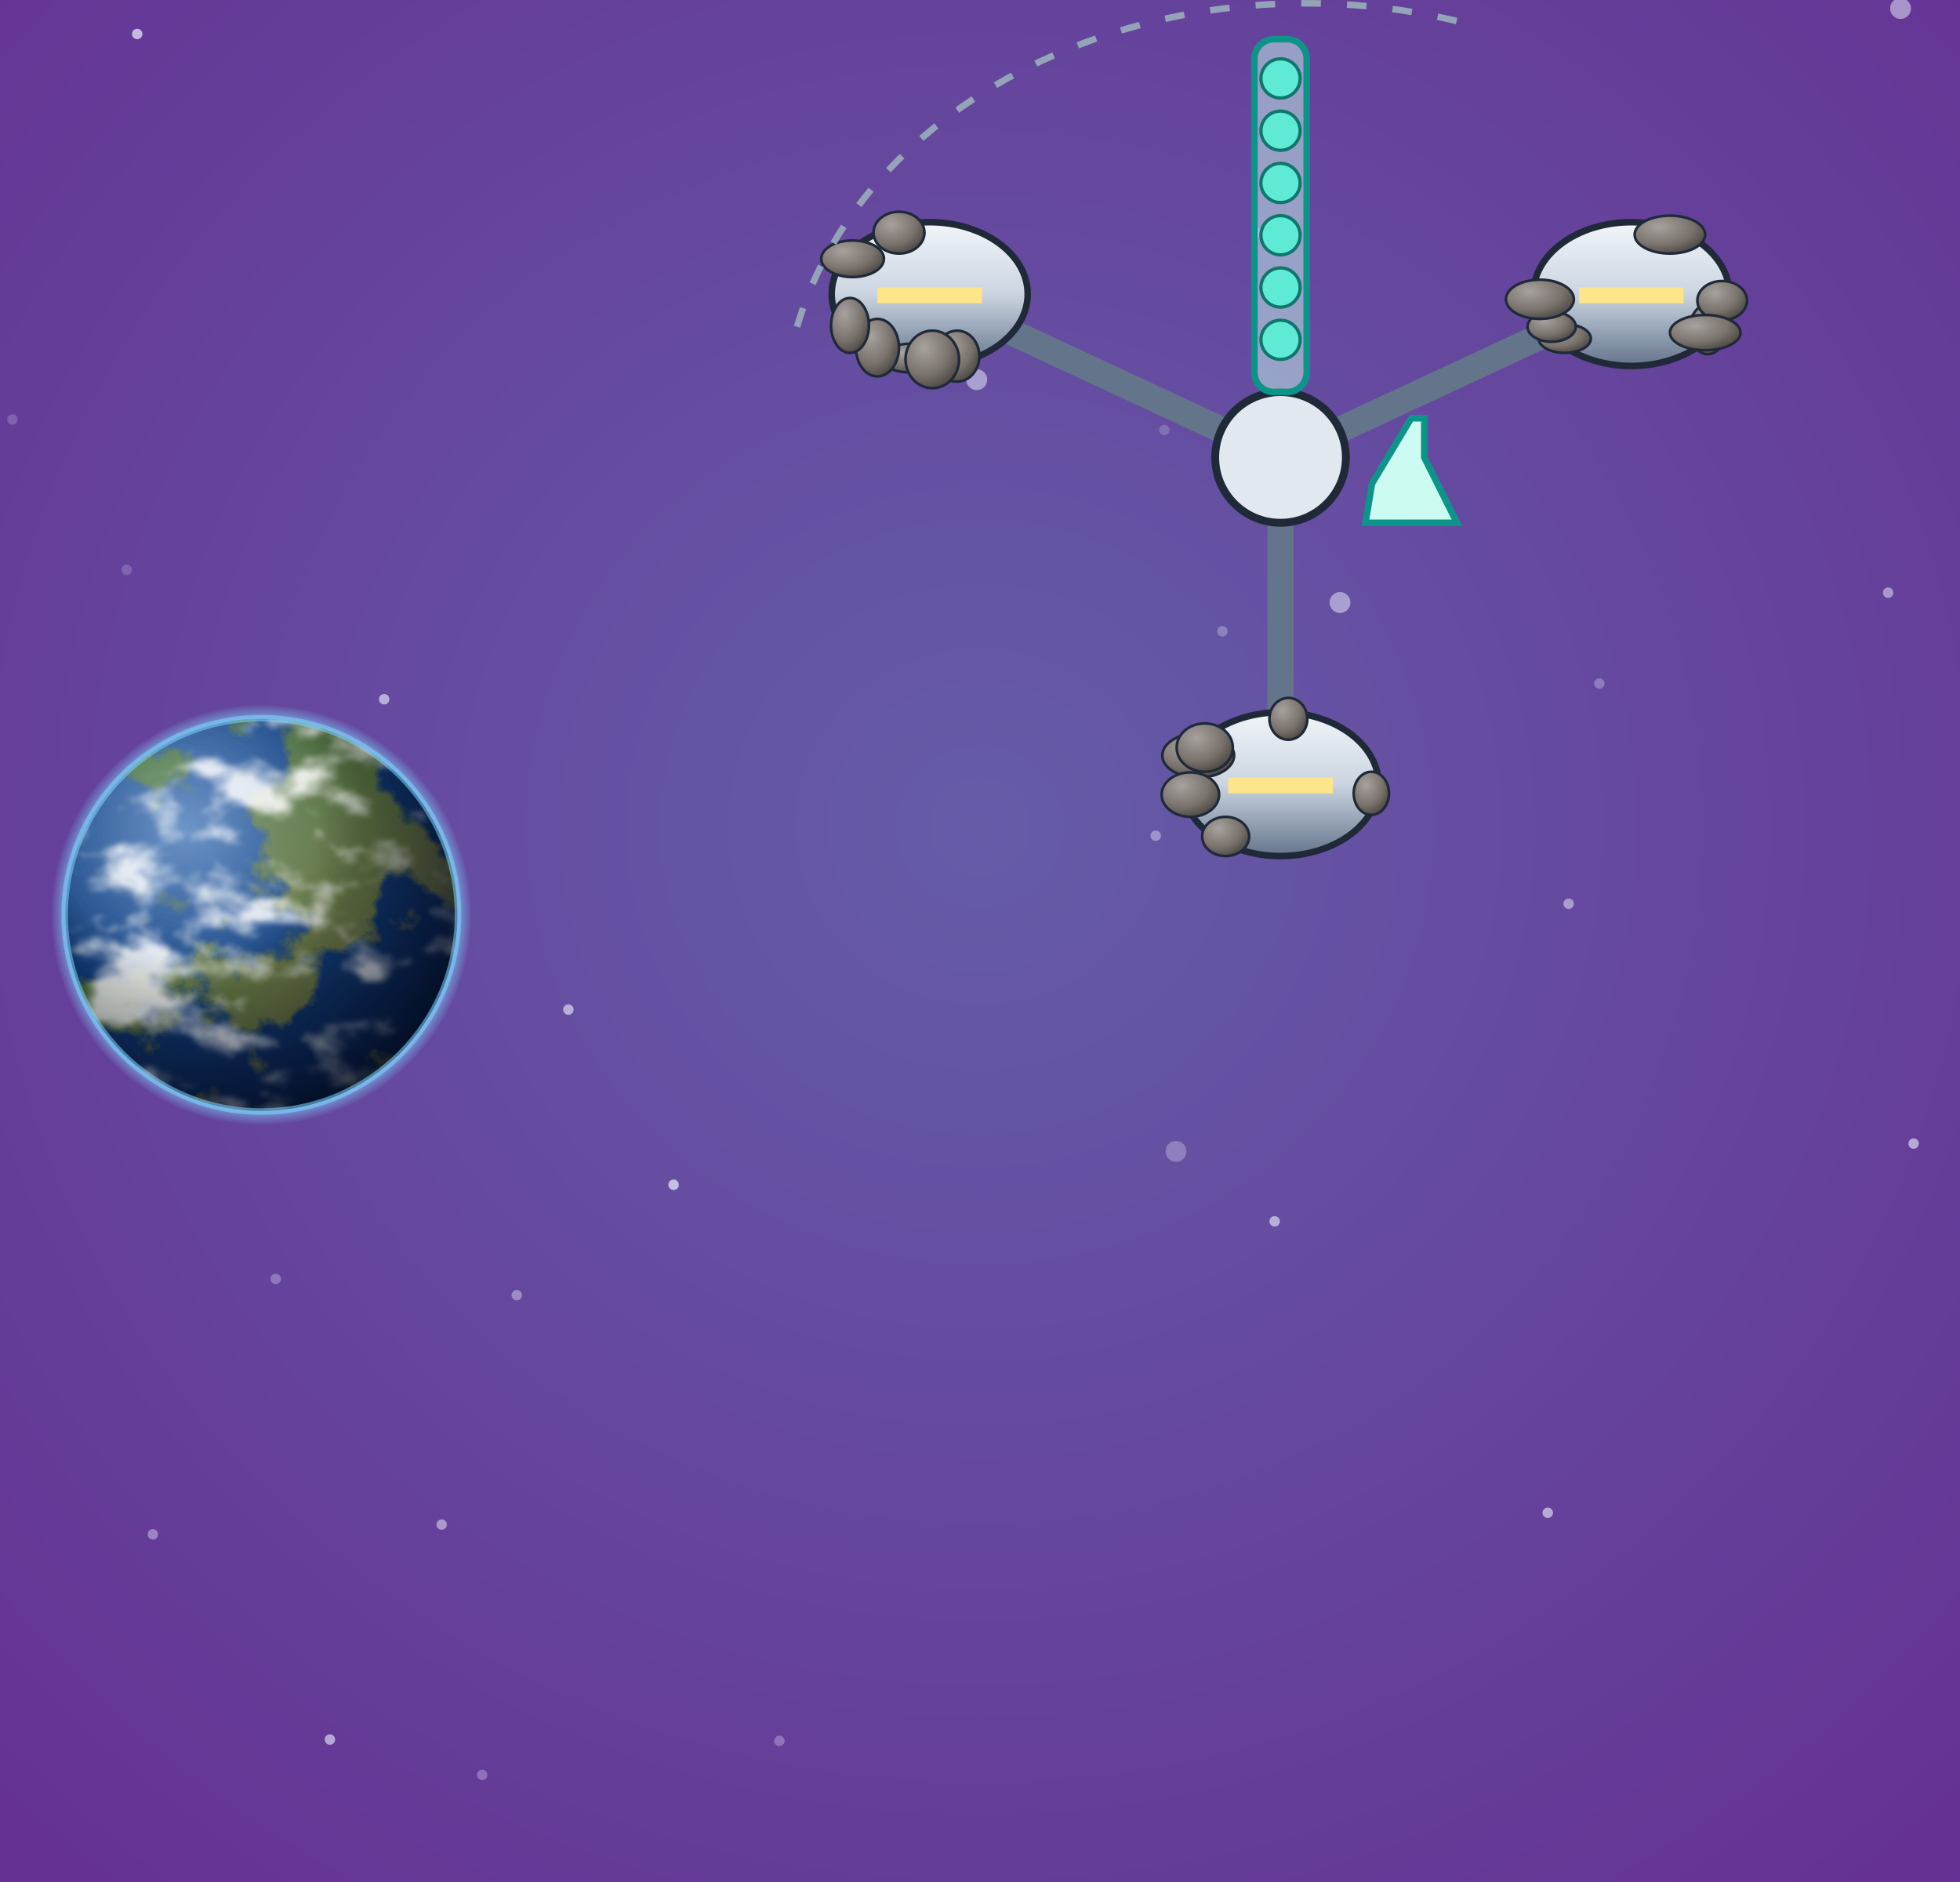
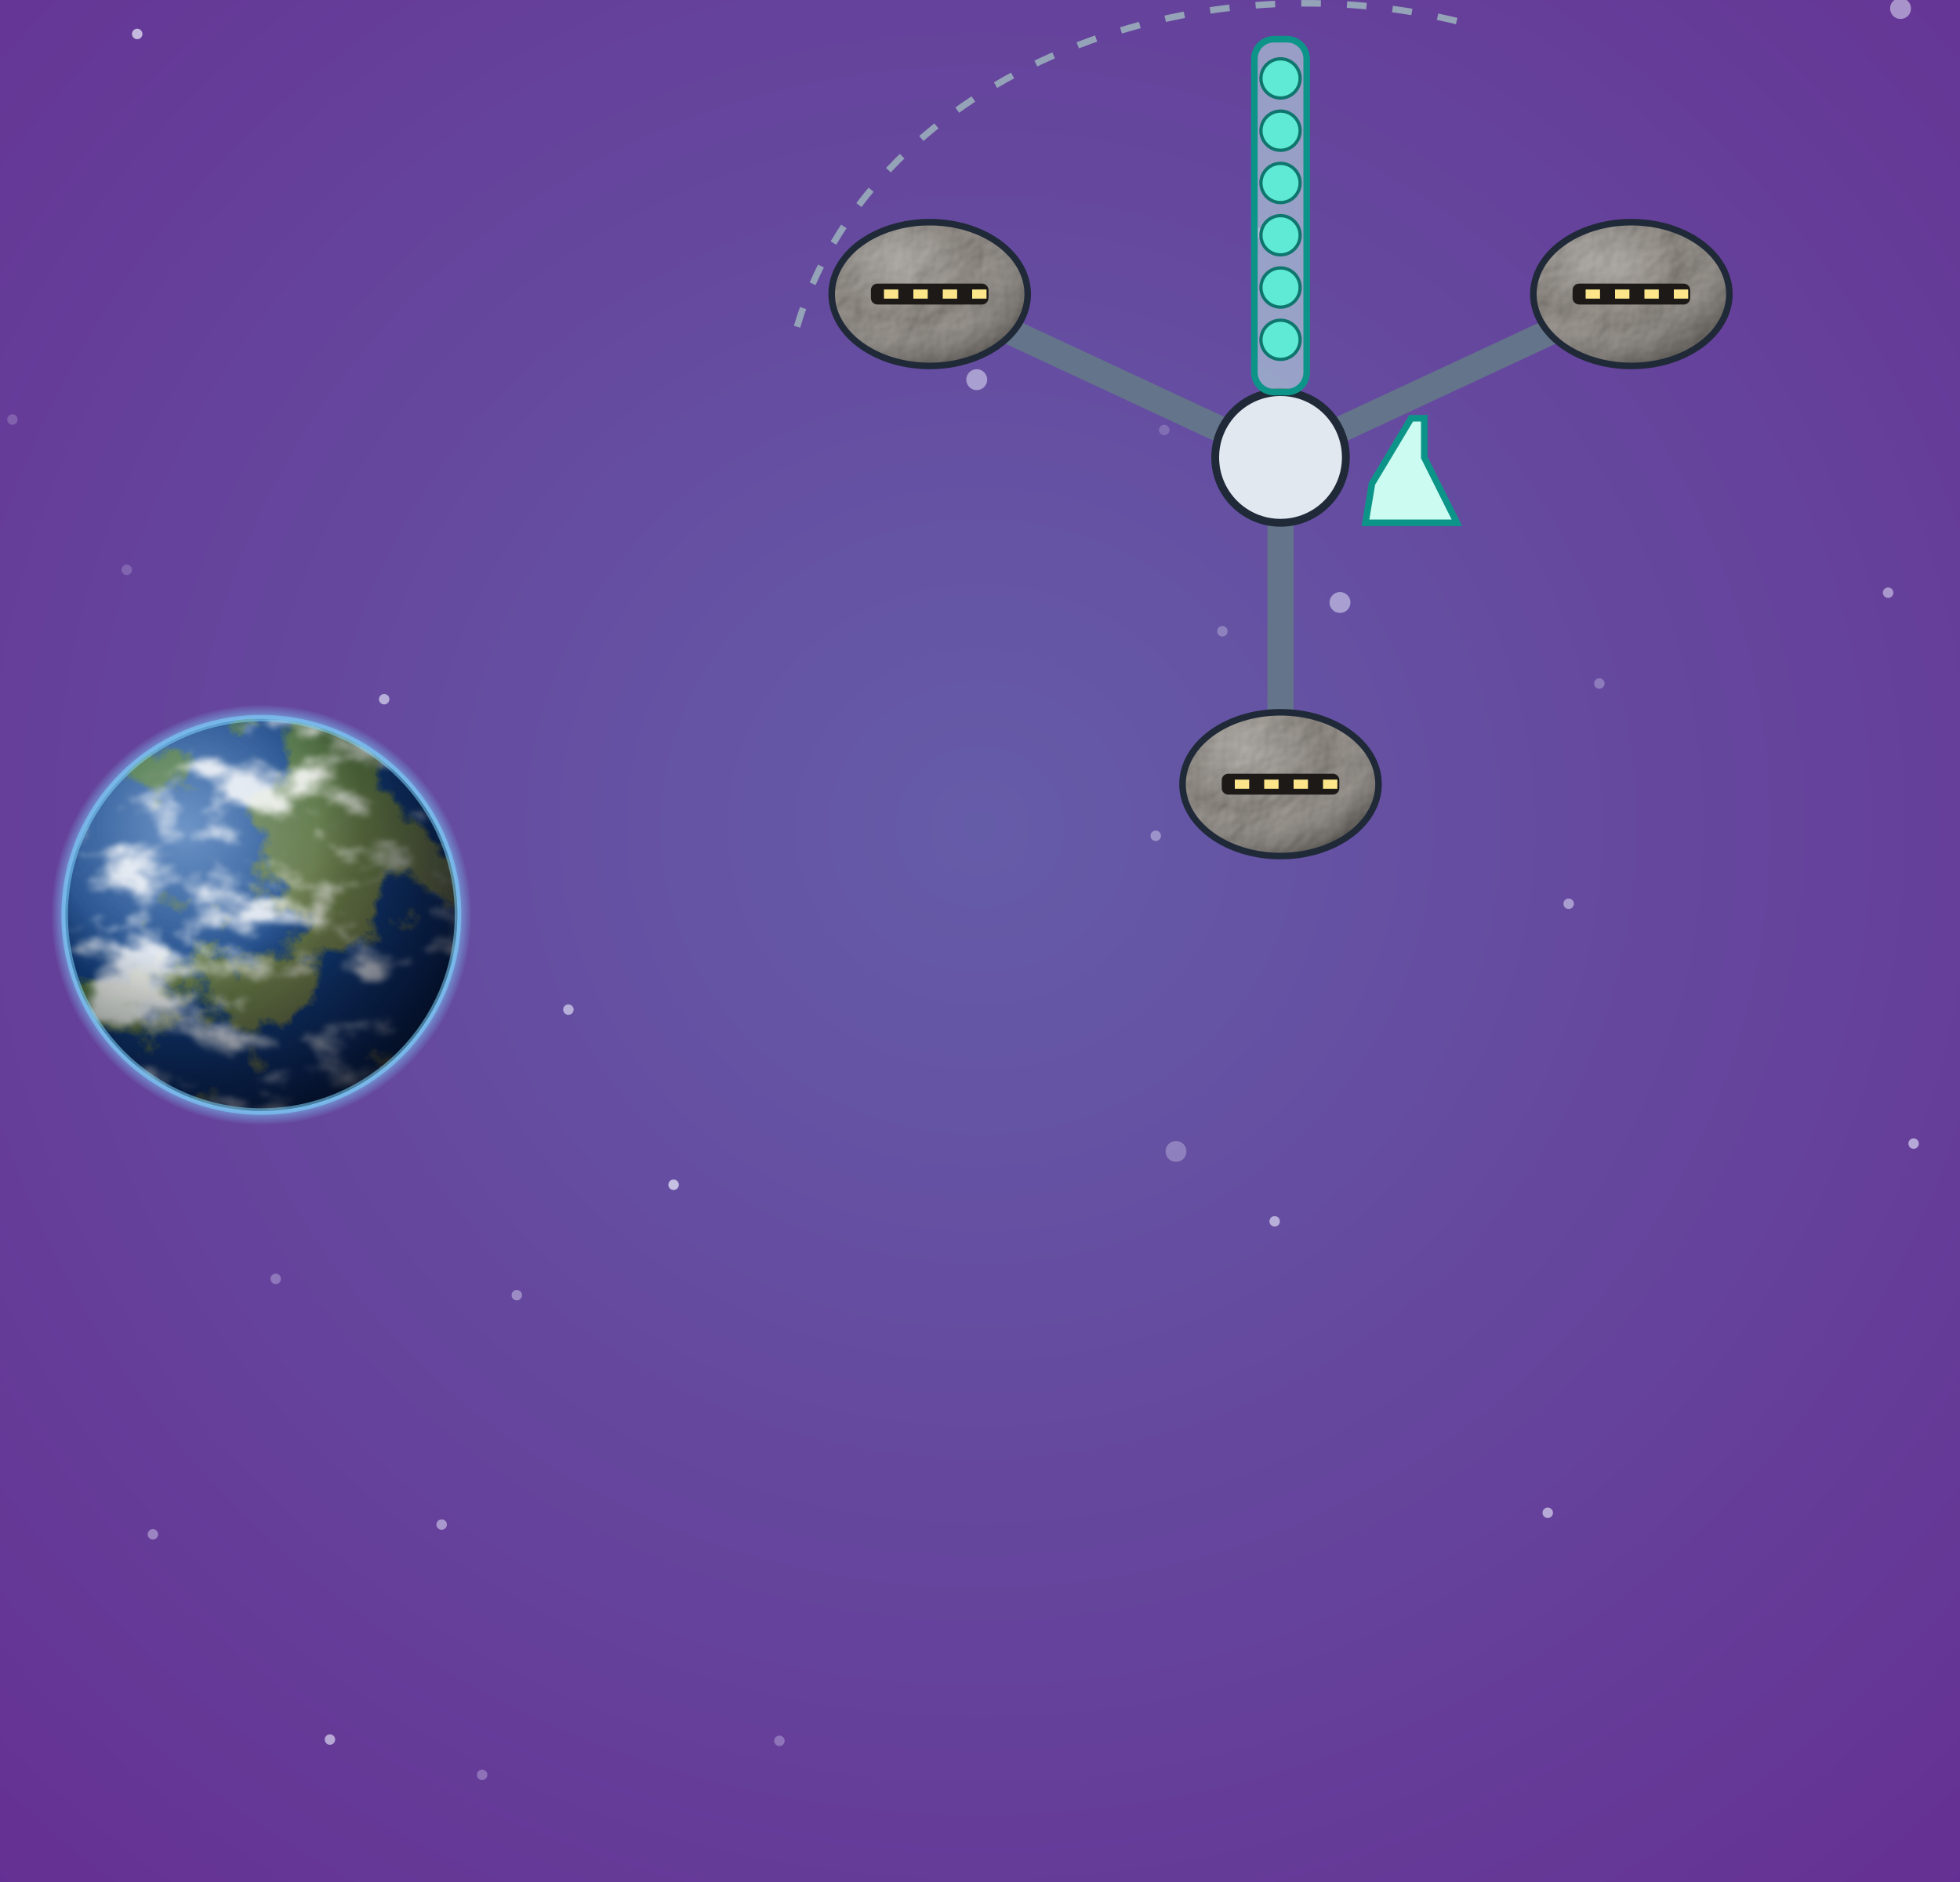
<svg xmlns="http://www.w3.org/2000/svg" viewBox="0 0 300 288" width="300" height="288">
  <defs>
    <filter id="glow" x="-50%" y="-50%" width="200%" height="200%">
      <feGaussianBlur stdDeviation="4" result="b" />
      <feMerge>
        <feMergeNode in="b" />
        <feMergeNode in="SourceGraphic" />
      </feMerge>
    </filter>
    <filter id="soft" x="-50%" y="-50%" width="200%" height="200%">
      <feGaussianBlur stdDeviation="9" />
    </filter>
    <radialGradient id="pw" cx="50%" cy="44%" r="80%">
      <stop offset="0%" stop-color="#655ca8" />
      <stop offset="100%" stop-color="#652d91" />
    </radialGradient>
    <radialGradient id="shd" cx="35%" cy="30%" r="80%">
      <stop offset="0" stop-color="#a8a29e" stop-opacity="1" />
      <stop offset="0.6" stop-color="#78716c" stop-opacity="1" />
      <stop offset="1" stop-color="#44403c" stop-opacity="1" />
    </radialGradient>
    <linearGradient id="hul" x1="0" y1="0" x2="0" y2="1">
      <stop offset="0" stop-color="#f1f5f9" stop-opacity="1" />
      <stop offset="0.5" stop-color="#cbd5e1" stop-opacity="1" />
      <stop offset="1" stop-color="#64748b" stop-opacity="1" />
+     </linearGradient>
+     <filter id="rgl" x="-5%" y="-5%" width="110%" height="110%" color-interpolation-filters="sRGB">
+       <feTurbulence type="fractalNoise" baseFrequency="0.12" numOctaves="4" seed="7" result="n" />
+       <feDiffuseLighting in="n" surfaceScale="3.2" diffuseConstant="1.1" lighting-color="#ffffff" result="lit">
+         <feDistantLight azimuth="225" elevation="52" />
+       </feDiffuseLighting>
+       <feComposite in="lit" in2="SourceAlpha" operator="in" result="litc" />
+       <feBlend in="SourceGraphic" in2="litc" mode="multiply" />
+     </filter>
+     <radialGradient id="vol" cx="34%" cy="28%" r="80%">
+       <stop offset="0" stop-color="#fff" stop-opacity="0.32" />
+       <stop offset="0.5" stop-color="#fff" stop-opacity="0" />
+       <stop offset="1" stop-color="#0c0a09" stop-opacity="0.45" />
+     </radialGradient>
+     <linearGradient id="volL" x1="0" y1="0" x2="0" y2="1">
+       <stop offset="0" stop-color="#fff" stop-opacity="0.28" />
+       <stop offset="0.5" stop-color="#fff" stop-opacity="0" />
+       <stop offset="1" stop-color="#0c0a09" stop-opacity="0.4" />
    </linearGradient>
    <linearGradient id="shHull" x1="0" y1="0" x2="1" y2="0">
      <stop offset="0" stop-color="#e3e7ee" stop-opacity="1" />
      <stop offset="0.45" stop-color="#9aa3b2" stop-opacity="1" />
      <stop offset="1" stop-color="#3b424f" stop-opacity="1" />
    </linearGradient>
    <radialGradient id="shTank" cx="35%" cy="35%" r="70%">
      <stop offset="0" stop-color="#f4f6fa" stop-opacity="1" />
      <stop offset="0.55" stop-color="#a7b0be" stop-opacity="1" />
      <stop offset="1" stop-color="#4b5260" stop-opacity="1" />
    </radialGradient>
    <linearGradient id="shRad" x1="0" y1="0" x2="0" y2="1">
      <stop offset="0" stop-color="#3a4252" stop-opacity="1" />
      <stop offset="1" stop-color="#262c38" stop-opacity="1" />
    </linearGradient>
    <linearGradient id="shPv" x1="0" y1="0" x2="0" y2="1">
      <stop offset="0" stop-color="#1e3a8a" stop-opacity="1" />
      <stop offset="1" stop-color="#172554" stop-opacity="1" />
    </linearGradient>
  </defs>
  <rect width="300" height="288" fill="url(#pw)" />
  <circle cx="103.1" cy="181.3" r="0.8" fill="#eef0ff" opacity="0.7" />
  <circle cx="197.3" cy="77.6" r="0.8" fill="#eef0ff" opacity="0.7" />
  <circle cx="149.5" cy="58.1" r="1.6" fill="#eef0ff" opacity="0.5" />
  <circle cx="178.2" cy="65.8" r="0.8" fill="#eef0ff" opacity="0.2" />
  <circle cx="290.9" cy="1.3" r="1.6" fill="#eef0ff" opacity="0.5" />
  <circle cx="50.5" cy="266.2" r="0.8" fill="#eef0ff" opacity="0.6" />
  <circle cx="42.2" cy="195.7" r="0.8" fill="#eef0ff" opacity="0.3" />
  <circle cx="240.1" cy="138.3" r="0.8" fill="#eef0ff" opacity="0.5" />
  <circle cx="73.8" cy="271.6" r="0.8" fill="#eef0ff" opacity="0.3" />
  <circle cx="195.1" cy="186.9" r="0.8" fill="#eef0ff" opacity="0.6" />
  <circle cx="244.8" cy="104.6" r="0.8" fill="#eef0ff" opacity="0.3" />
  <circle cx="119.3" cy="266.4" r="0.8" fill="#eef0ff" opacity="0.3" />
  <circle cx="236.9" cy="231.5" r="0.8" fill="#eef0ff" opacity="0.6" />
  <circle cx="205.1" cy="92.2" r="1.6" fill="#eef0ff" opacity="0.5" />
  <circle cx="87" cy="154.5" r="0.8" fill="#eef0ff" opacity="0.6" />
  <circle cx="67.6" cy="233.3" r="0.8" fill="#eef0ff" opacity="0.5" />
  <circle cx="21" cy="5.2" r="0.8" fill="#eef0ff" opacity="0.7" />
  <circle cx="176.9" cy="127.9" r="0.8" fill="#eef0ff" opacity="0.4" />
  <circle cx="187.1" cy="96.6" r="0.8" fill="#eef0ff" opacity="0.3" />
  <circle cx="192.4" cy="35.6" r="0.8" fill="#eef0ff" opacity="0.3" />
  <circle cx="289" cy="90.7" r="0.8" fill="#eef0ff" opacity="0.5" />
  <circle cx="195.6" cy="13.1" r="0.8" fill="#eef0ff" opacity="0.2" />
  <circle cx="19.4" cy="87.2" r="0.8" fill="#eef0ff" opacity="0.2" />
  <circle cx="23.4" cy="234.8" r="0.8" fill="#eef0ff" opacity="0.4" />
  <circle cx="292.9" cy="175" r="0.8" fill="#eef0ff" opacity="0.6" />
  <circle cx="1.9" cy="64.2" r="0.8" fill="#eef0ff" opacity="0.2" />
  <circle cx="180" cy="176.2" r="1.6" fill="#eef0ff" opacity="0.3" />
  <circle cx="79.1" cy="198.2" r="0.8" fill="#eef0ff" opacity="0.4" />
  <circle cx="39.9" cy="158.5" r="0.8" fill="#eef0ff" opacity="0.6" />
  <circle cx="58.8" cy="107" r="0.8" fill="#eef0ff" opacity="0.6" />
  <defs>
    <clipPath id="jsc">
      <circle cx="40" cy="140" r="30" />
    </clipPath>
    <radialGradient id="jss" cx="30.8%" cy="27.6%" r="75%">
      <stop offset="0" stop-color="#1e5aa8" />
      <stop offset="1" stop-color="#0b2a5c" />
    </radialGradient>
    <filter id="jsl" x="0" y="0" width="100%" height="100%">
      <feTurbulence type="fractalNoise" baseFrequency="0.05" numOctaves="7" seed="21" />
      <feColorMatrix type="matrix" values="0 0 0 0 0  0 0 0 0 0  0 0 0 0 0  14 0 0 0 -7.3" />
      <feComposite in="SourceGraphic" operator="in" />
    </filter>
    <filter id="jsk" x="0" y="0" width="100%" height="100%">
      <feTurbulence type="fractalNoise" baseFrequency="0.073 0.12" numOctaves="6" seed="28" />
      <feColorMatrix type="matrix" values="0 0 0 0 1  0 0 0 0 1  0 0 0 0 1  5 0 0 0 -2.5" />
      <feGaussianBlur stdDeviation="0.3" />
    </filter>
    <linearGradient id="jslg" x1="0" y1="0" x2="1" y2="1">
      <stop offset="0" stop-color="#2f6b3a" />
      <stop offset="1" stop-color="#8a7a4a" />
    </linearGradient>
    <radialGradient id="jsn" cx="30.8%" cy="27.6%" r="95%">
      <stop offset="0.35" stop-color="#000" stop-opacity="0" />
      <stop offset="0.72" stop-color="#020617" stop-opacity="0.55" />
      <stop offset="1" stop-color="#000" stop-opacity="0.92" />
    </radialGradient>
    <radialGradient id="jsh" cx="30.8%" cy="27.6%" r="45%">
      <stop offset="0" stop-color="#fff" stop-opacity="0.35" />
      <stop offset="1" stop-color="#fff" stop-opacity="0" />
    </radialGradient>
    <radialGradient id="jsa" cx="50%" cy="50%" r="50%">
      <stop offset="0.9" stop-color="#7dd3fc" stop-opacity="0.9" />
      <stop offset="1" stop-color="#7dd3fc" stop-opacity="0" />
    </radialGradient>
  </defs>
  <circle cx="40" cy="140" r="32.1" fill="url(#jsa)" />
  <g clip-path="url(#jsc)">
    <circle cx="40" cy="140" r="30" fill="url(#jss)" />
    <rect x="10" y="110" width="60" height="60" fill="url(#jslg)" filter="url(#jsl)" />
    <rect x="10" y="110" width="60" height="60" fill="#fff" filter="url(#jsk)" opacity="0.85" />
    <circle cx="40" cy="140" r="30" fill="url(#jsh)" />
    <circle cx="40" cy="140" r="30" fill="url(#jsn)" />
  </g>
  <circle cx="40" cy="140" r="30.1" fill="none" stroke="#7dd3fc" stroke-width="1" stroke-opacity="0.55" />
  <line x1="196" y1="70" x2="196" y2="120" stroke="#64748b" stroke-width="4" />
-   <ellipse cx="196" cy="120" rx="15" ry="11" fill="url(#hul)" stroke="#1f2937" stroke-width="1" />
-   <ellipse cx="209.9" cy="121.4" rx="2.7" ry="3.3" fill="url(#shd)" stroke="#1f2937" stroke-width="0.4" />
-   <ellipse cx="197.2" cy="110" rx="2.9" ry="3.2" fill="url(#shd)" stroke="#1f2937" stroke-width="0.4" />
-   <ellipse cx="182.2" cy="121.5" rx="3.4" ry="2.9" fill="url(#shd)" stroke="#1f2937" stroke-width="0.4" />
-   <ellipse cx="183.4" cy="115.6" rx="5.5" ry="3.4" fill="url(#shd)" stroke="#1f2937" stroke-width="0.4" />
-   <ellipse cx="182.2" cy="121.6" rx="4.4" ry="3.4" fill="url(#shd)" stroke="#1f2937" stroke-width="0.4" />
-   <ellipse cx="184.4" cy="114.4" rx="4.3" ry="3.7" fill="url(#shd)" stroke="#1f2937" stroke-width="0.4" />
-   <ellipse cx="187.6" cy="128" rx="3.6" ry="3" fill="url(#shd)" stroke="#1f2937" stroke-width="0.4" />
-   <rect x="188" y="119" width="16" height="2.4" fill="#fde68a" />
+   <ellipse cx="196" cy="120" rx="15" ry="11" fill="#9a948d" filter="url(#rgl)" />
+   <ellipse cx="196" cy="120" rx="15" ry="11" fill="url(#vol)" />
+   <ellipse cx="196" cy="120" rx="15" ry="11" fill="none" stroke="#1f2937" stroke-width="1" />
+   <rect x="187" y="118.4" width="18" height="3.2" rx="1" fill="#1c1917" />
+   <rect x="189" y="119.3" width="2.2" height="1.4" fill="#fde68a" />
+   <rect x="193.5" y="119.3" width="2.2" height="1.4" fill="#fde68a" />
+   <rect x="198" y="119.3" width="2.2" height="1.4" fill="#fde68a" />
+   <rect x="202.5" y="119.3" width="2.2" height="1.4" fill="#fde68a" />
  <line x1="196" y1="70" x2="142.3" y2="45" stroke="#64748b" stroke-width="4" />
-   <ellipse cx="142.3" cy="45" rx="15" ry="11" fill="url(#hul)" stroke="#1f2937" stroke-width="1" />
-   <ellipse cx="146.5" cy="54.5" rx="3.4" ry="3.9" fill="url(#shd)" stroke="#1f2937" stroke-width="0.4" />
-   <ellipse cx="130.5" cy="39.6" rx="4.8" ry="2.8" fill="url(#shd)" stroke="#1f2937" stroke-width="0.4" />
-   <ellipse cx="139.4" cy="54.8" rx="4.6" ry="2.2" fill="url(#shd)" stroke="#1f2937" stroke-width="0.4" />
-   <ellipse cx="137.6" cy="35.6" rx="3.9" ry="3.2" fill="url(#shd)" stroke="#1f2937" stroke-width="0.4" />
-   <ellipse cx="142.7" cy="55" rx="4.1" ry="4.4" fill="url(#shd)" stroke="#1f2937" stroke-width="0.4" />
-   <ellipse cx="134.3" cy="53.2" rx="3.3" ry="4.4" fill="url(#shd)" stroke="#1f2937" stroke-width="0.4" />
-   <ellipse cx="130.1" cy="49.8" rx="2.9" ry="4.2" fill="url(#shd)" stroke="#1f2937" stroke-width="0.4" />
-   <rect x="134.3" y="44" width="16" height="2.4" fill="#fde68a" />
+   <ellipse cx="142.3" cy="45" rx="15" ry="11" fill="#9a948d" filter="url(#rgl)" />
+   <ellipse cx="142.3" cy="45" rx="15" ry="11" fill="url(#vol)" />
+   <ellipse cx="142.3" cy="45" rx="15" ry="11" fill="none" stroke="#1f2937" stroke-width="1" />
+   <rect x="133.3" y="43.4" width="18" height="3.2" rx="1" fill="#1c1917" />
+   <rect x="135.3" y="44.3" width="2.2" height="1.4" fill="#fde68a" />
+   <rect x="139.8" y="44.3" width="2.2" height="1.4" fill="#fde68a" />
+   <rect x="144.3" y="44.3" width="2.2" height="1.4" fill="#fde68a" />
+   <rect x="148.8" y="44.3" width="2.2" height="1.4" fill="#fde68a" />
  <line x1="196" y1="70" x2="249.7" y2="45" stroke="#64748b" stroke-width="4" />
-   <ellipse cx="249.7" cy="45" rx="15" ry="11" fill="url(#hul)" stroke="#1f2937" stroke-width="1" />
-   <ellipse cx="239.5" cy="51.8" rx="4" ry="2.2" fill="url(#shd)" stroke="#1f2937" stroke-width="0.4" />
-   <ellipse cx="237.5" cy="50" rx="3.7" ry="2.3" fill="url(#shd)" stroke="#1f2937" stroke-width="0.4" />
-   <ellipse cx="261.4" cy="50.4" rx="2.8" ry="3.8" fill="url(#shd)" stroke="#1f2937" stroke-width="0.4" />
-   <ellipse cx="255.6" cy="35.9" rx="5.4" ry="2.9" fill="url(#shd)" stroke="#1f2937" stroke-width="0.4" />
-   <ellipse cx="263.6" cy="46" rx="3.8" ry="3" fill="url(#shd)" stroke="#1f2937" stroke-width="0.4" />
-   <ellipse cx="261" cy="50.9" rx="5.4" ry="2.7" fill="url(#shd)" stroke="#1f2937" stroke-width="0.4" />
-   <ellipse cx="235.7" cy="45.8" rx="5.2" ry="3" fill="url(#shd)" stroke="#1f2937" stroke-width="0.4" />
-   <rect x="241.7" y="44" width="16" height="2.4" fill="#fde68a" />
+   <ellipse cx="249.7" cy="45" rx="15" ry="11" fill="#9a948d" filter="url(#rgl)" />
+   <ellipse cx="249.7" cy="45" rx="15" ry="11" fill="url(#vol)" />
+   <ellipse cx="249.7" cy="45" rx="15" ry="11" fill="none" stroke="#1f2937" stroke-width="1" />
+   <rect x="240.7" y="43.4" width="18" height="3.2" rx="1" fill="#1c1917" />
+   <rect x="242.7" y="44.3" width="2.2" height="1.4" fill="#fde68a" />
+   <rect x="247.2" y="44.3" width="2.2" height="1.4" fill="#fde68a" />
+   <rect x="251.7" y="44.3" width="2.2" height="1.4" fill="#fde68a" />
+   <rect x="256.2" y="44.3" width="2.2" height="1.4" fill="#fde68a" />
  <path d="M122,50 A80,64 0 0 1 226,4" stroke="#94a3b8" stroke-dasharray="3 4" fill="none" />
  <circle cx="196" cy="70" r="10" fill="#e2e8f0" stroke="#1f2937" stroke-width="1.2" />
  <rect x="192" y="6" width="8" height="54" rx="3" fill="#ccfbf1" fill-opacity="0.5" stroke="#0d9488" />
  <circle cx="196" cy="12" r="3" fill="#5eead4" stroke="#0f766e" stroke-width="0.5" />
  <circle cx="196" cy="20" r="3" fill="#5eead4" stroke="#0f766e" stroke-width="0.5" />
  <circle cx="196" cy="28" r="3" fill="#5eead4" stroke="#0f766e" stroke-width="0.5" />
  <circle cx="196" cy="36" r="3" fill="#5eead4" stroke="#0f766e" stroke-width="0.5" />
  <circle cx="196" cy="44" r="3" fill="#5eead4" stroke="#0f766e" stroke-width="0.5" />
  <circle cx="196" cy="52" r="3" fill="#5eead4" stroke="#0f766e" stroke-width="0.5" />
  <path d="M210,74 l6,-10 l2,0 l0,6 l5,10 l-14,0 Z" fill="#ccfbf1" stroke="#0d9488" />
</svg>
